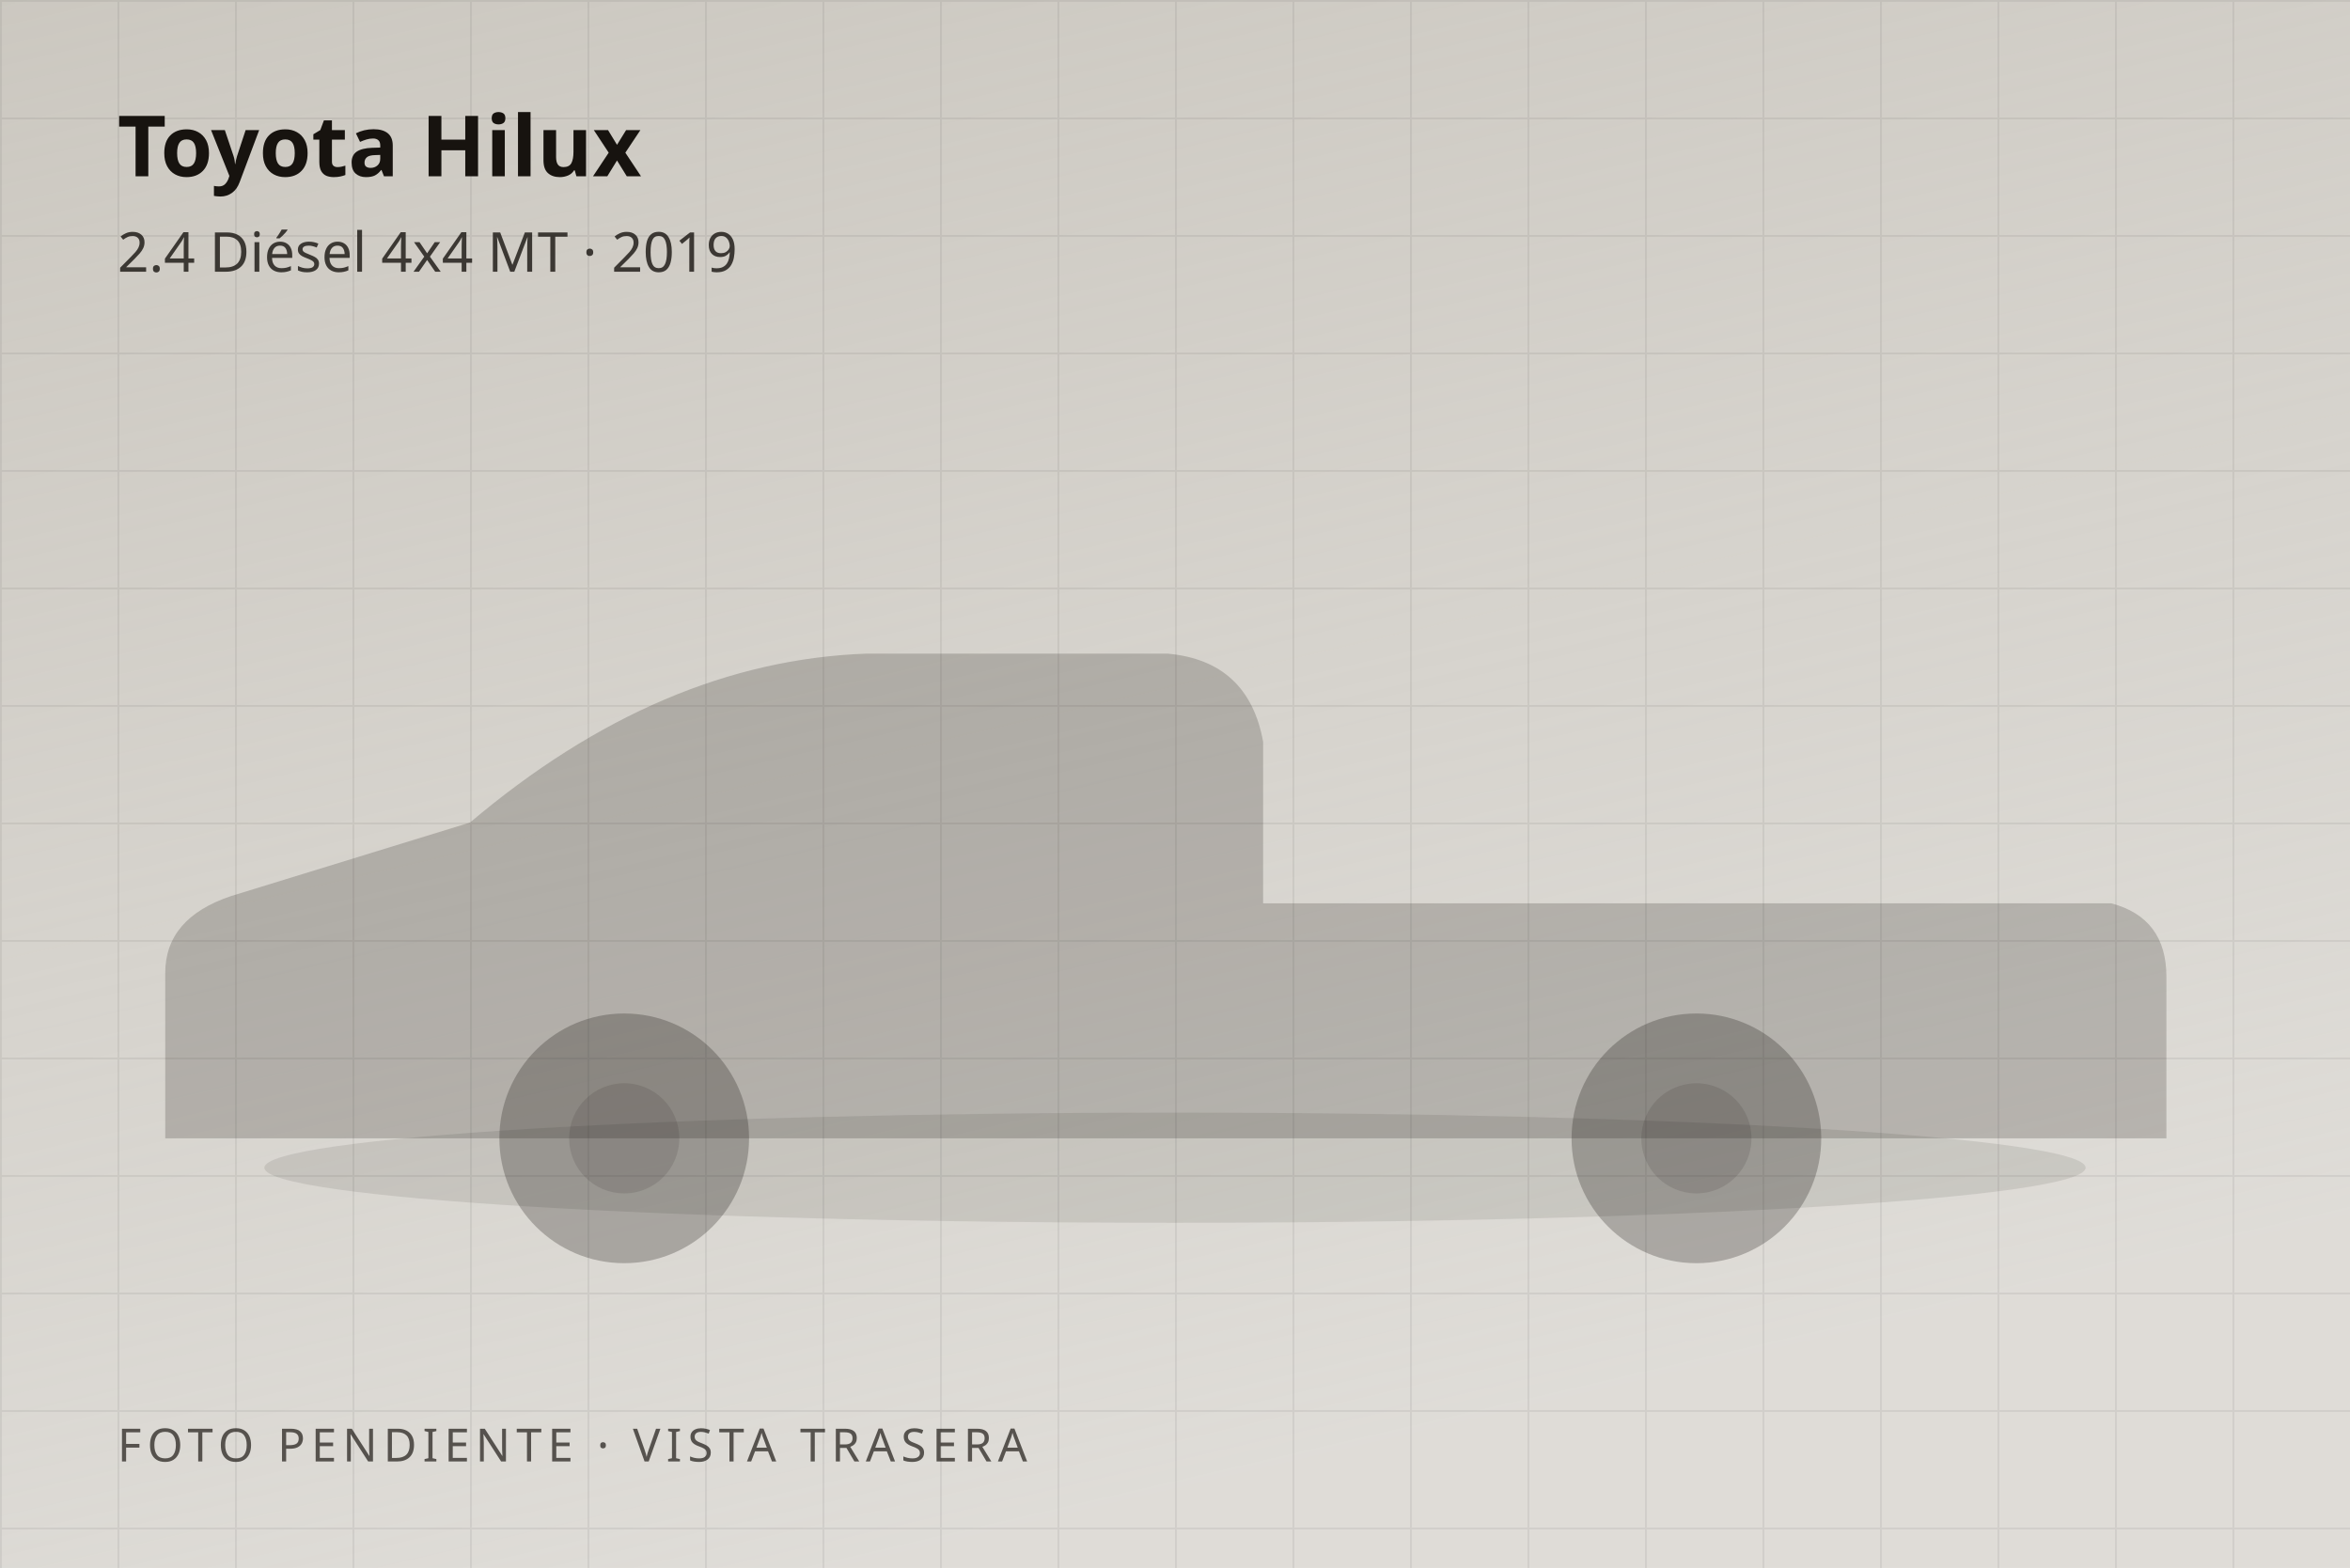
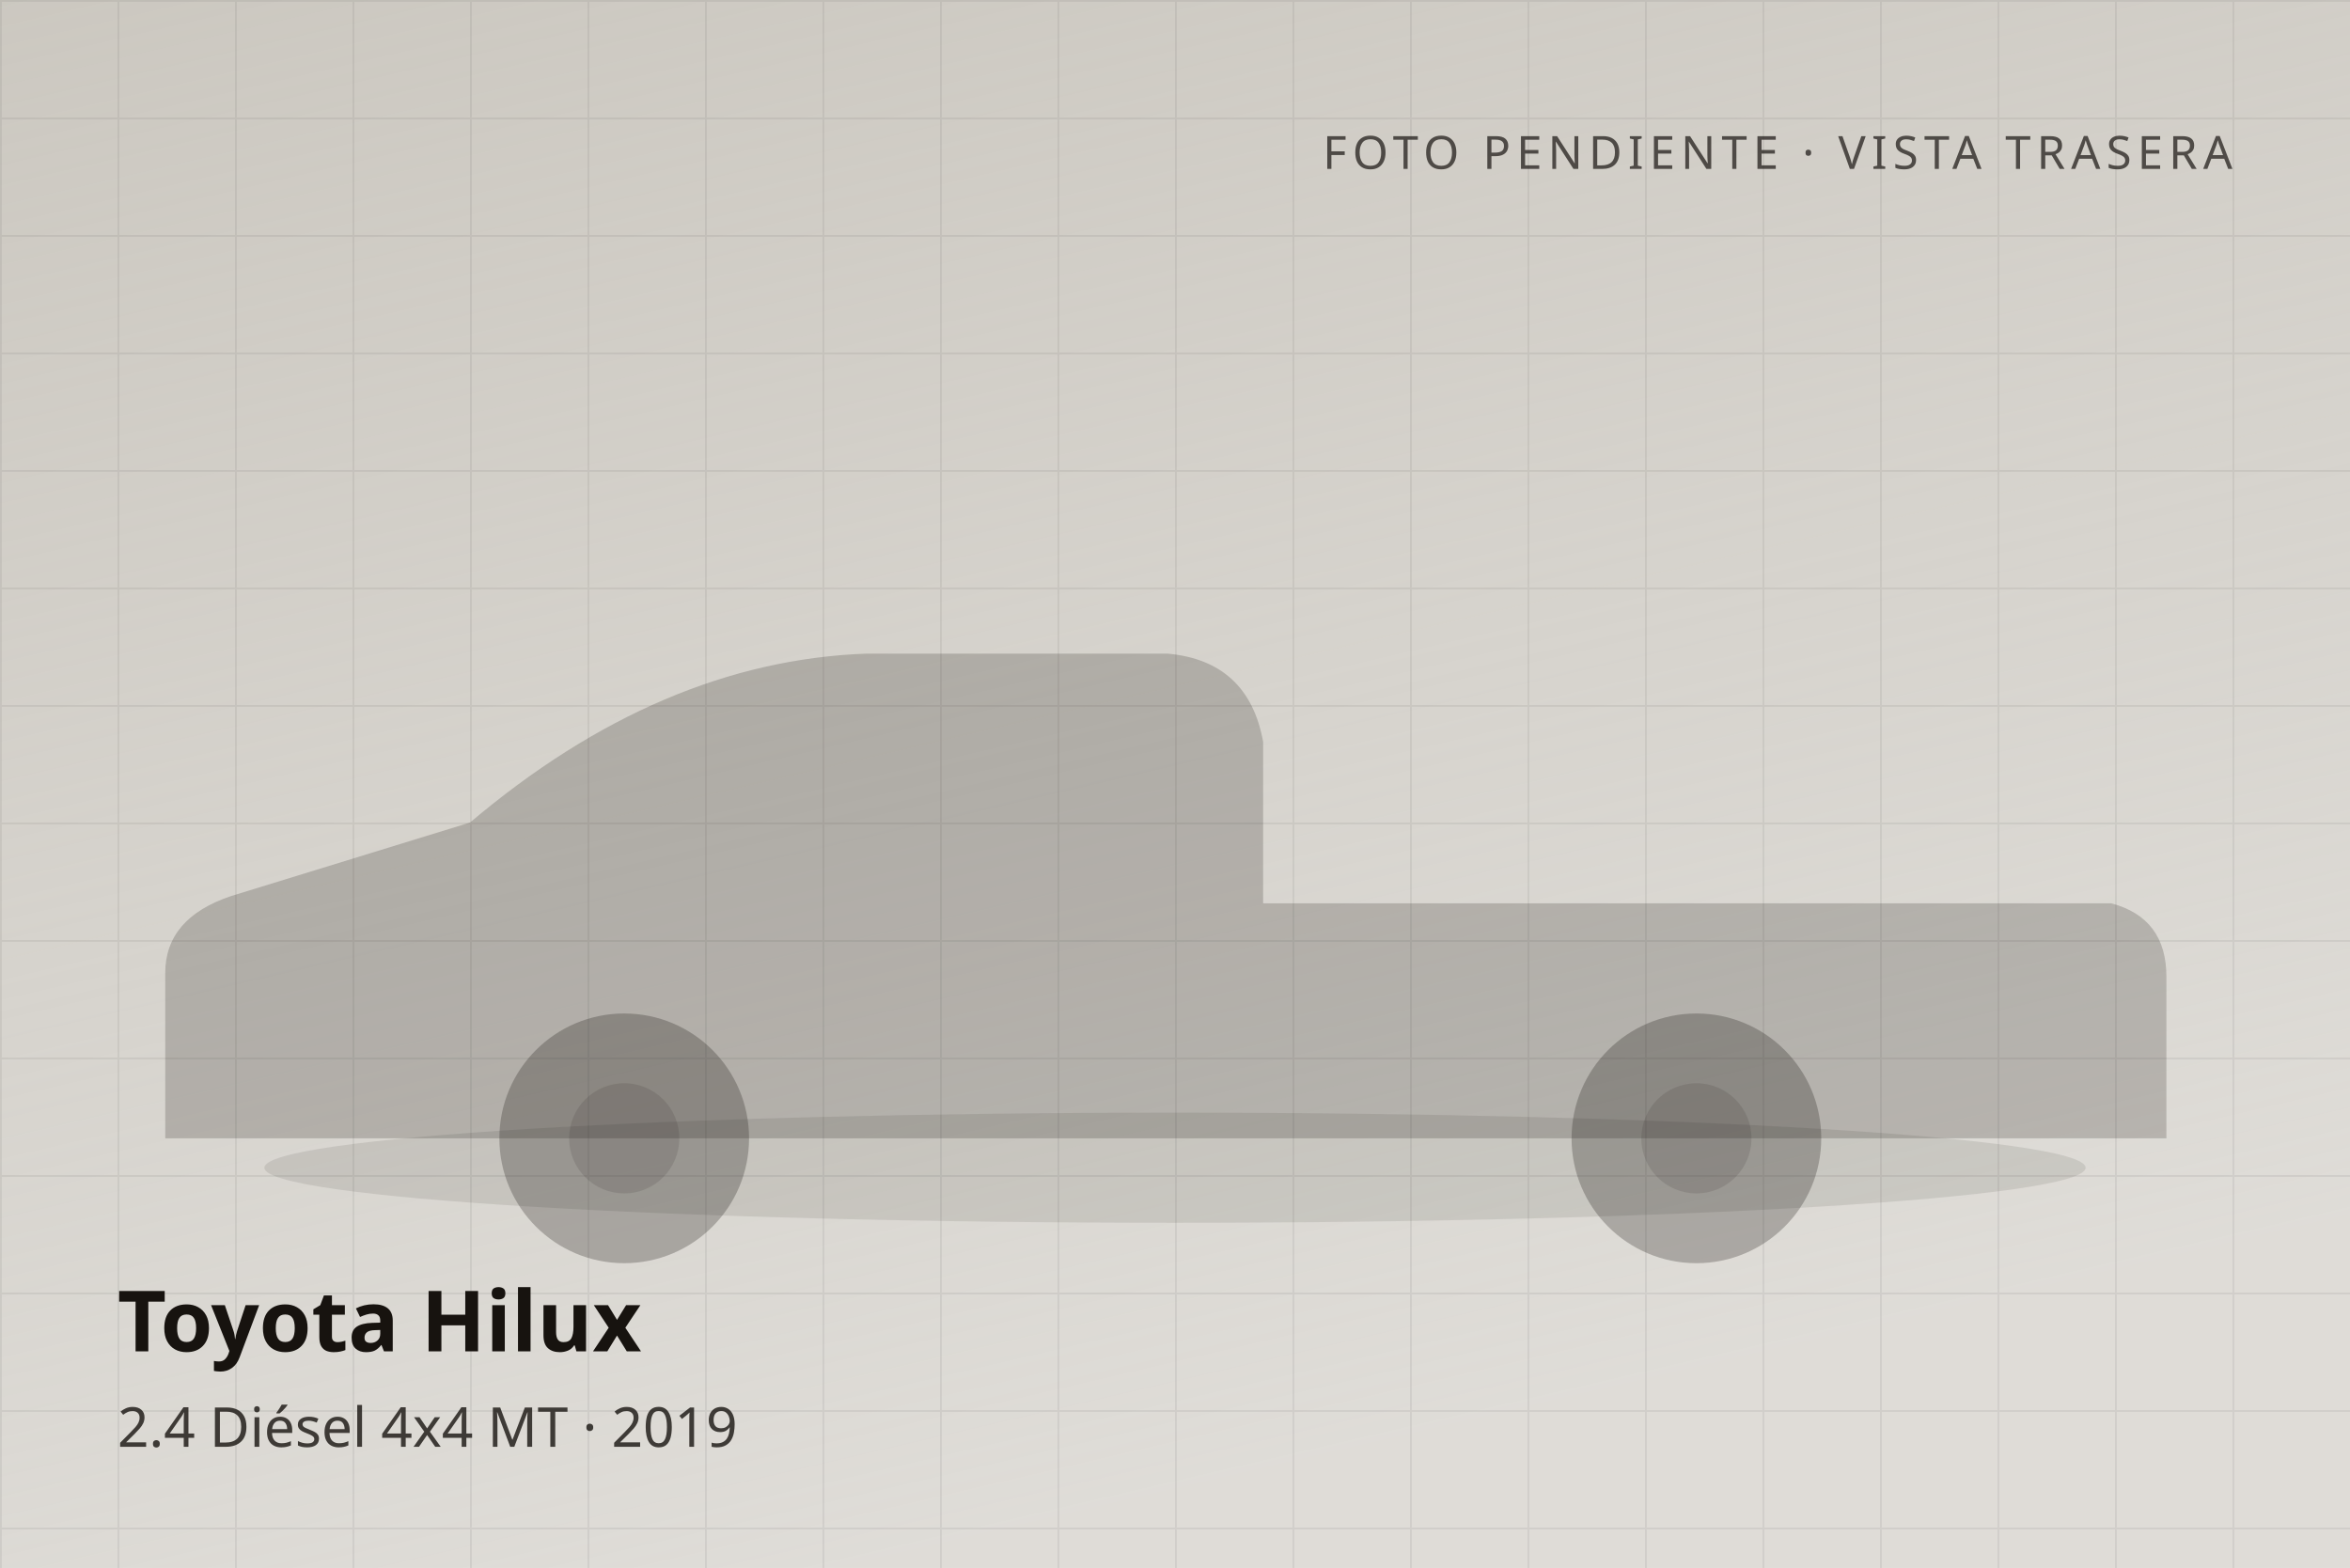
<svg xmlns="http://www.w3.org/2000/svg" viewBox="0 0 640 427" width="640" height="427" role="img" aria-label="Imagen de referencia pendiente de Toyota Hilux">
  <defs>
    <linearGradient id="fondo" x1="0" y1="0" x2="0.35" y2="1">
      <stop offset="0%" stop-color="#c9c5bd" stop-opacity="0.95" />
      <stop offset="100%" stop-color="#c9c5bd" stop-opacity="0.6" />
    </linearGradient>
    <pattern id="rejilla" width="32" height="32" patternUnits="userSpaceOnUse">
      <path d="M32 0 L0 0 0 32" fill="none" stroke="#17130f" stroke-opacity="0.07" stroke-width="1" />
    </pattern>
  </defs>
  <rect width="640" height="427" fill="url(#fondo)" />
  <rect width="640" height="427" fill="url(#rejilla)" />
  <g transform="translate(0,60)">
    <ellipse cx="320" cy="258" rx="248" ry="15" fill="#17130f" opacity="0.10" />
    <path d="M45 250 L45 205 Q45 190 63 184 L128 164 Q180 120 236 118 L318 118 Q340 120 344 142 L344 186 L575 186 Q590 190 590 206 L590 250 Z" fill="#17130f" opacity="0.20" />
    <circle cx="170" cy="250" r="34" fill="#17130f" opacity="0.26" />
    <circle cx="170" cy="250" r="15" fill="#17130f" opacity="0.12" />
    <circle cx="462" cy="250" r="34" fill="#17130f" opacity="0.26" />
    <circle cx="462" cy="250" r="15" fill="#17130f" opacity="0.12" />
  </g>
-   <text x="32" y="48" font-family="system-ui, sans-serif" font-size="23" font-weight="700" fill="#17130f">Toyota Hilux</text>
-   <text x="32" y="74" font-family="system-ui, sans-serif" font-size="15" fill="#17130f" opacity="0.8">2.4 Diésel 4x4 MT · 2019</text>
-   <text x="32" y="398" font-family="system-ui, sans-serif" font-size="12.5" letter-spacing="1.6" fill="#17130f" opacity="0.68">FOTO PENDIENTE · VISTA TRASERA</text>
+   <text x="608" y="46" text-anchor="end" font-family="system-ui, sans-serif" font-size="12.5" letter-spacing="1.6" fill="#17130f" opacity="0.7">FOTO PENDIENTE · VISTA TRASERA</text>
+   <text x="32" y="368" font-family="system-ui, sans-serif" font-size="23" font-weight="700" fill="#17130f">Toyota Hilux</text>
+   <text x="32" y="394" font-family="system-ui, sans-serif" font-size="15" fill="#17130f" opacity="0.8">2.4 Diésel 4x4 MT · 2019</text>
</svg>
